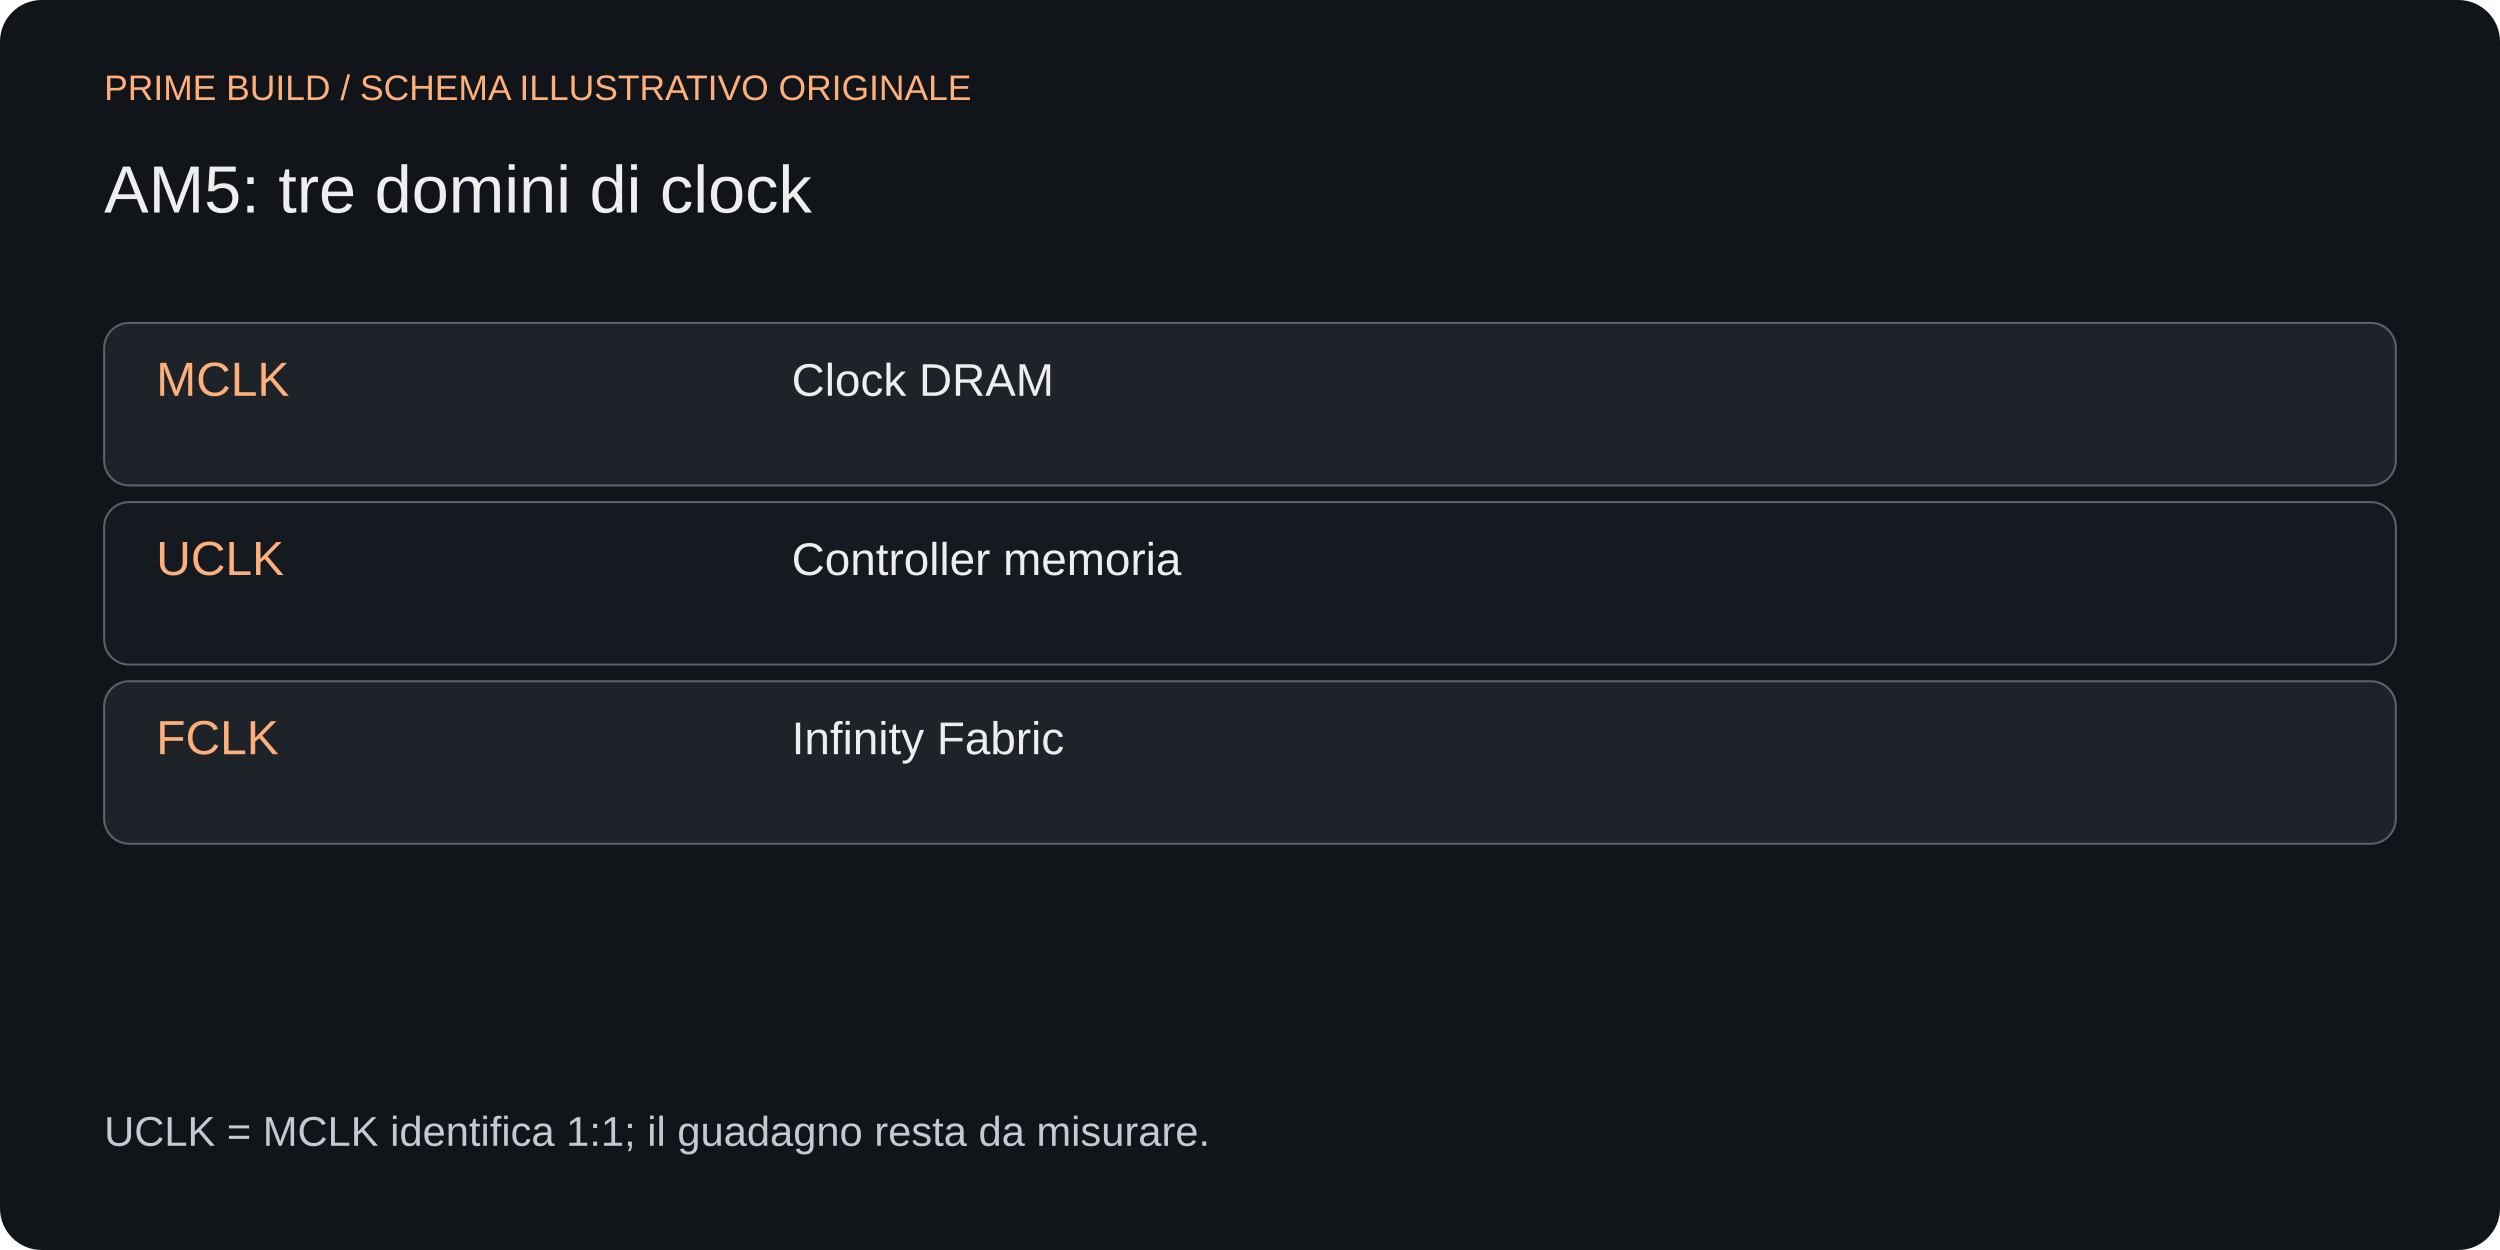
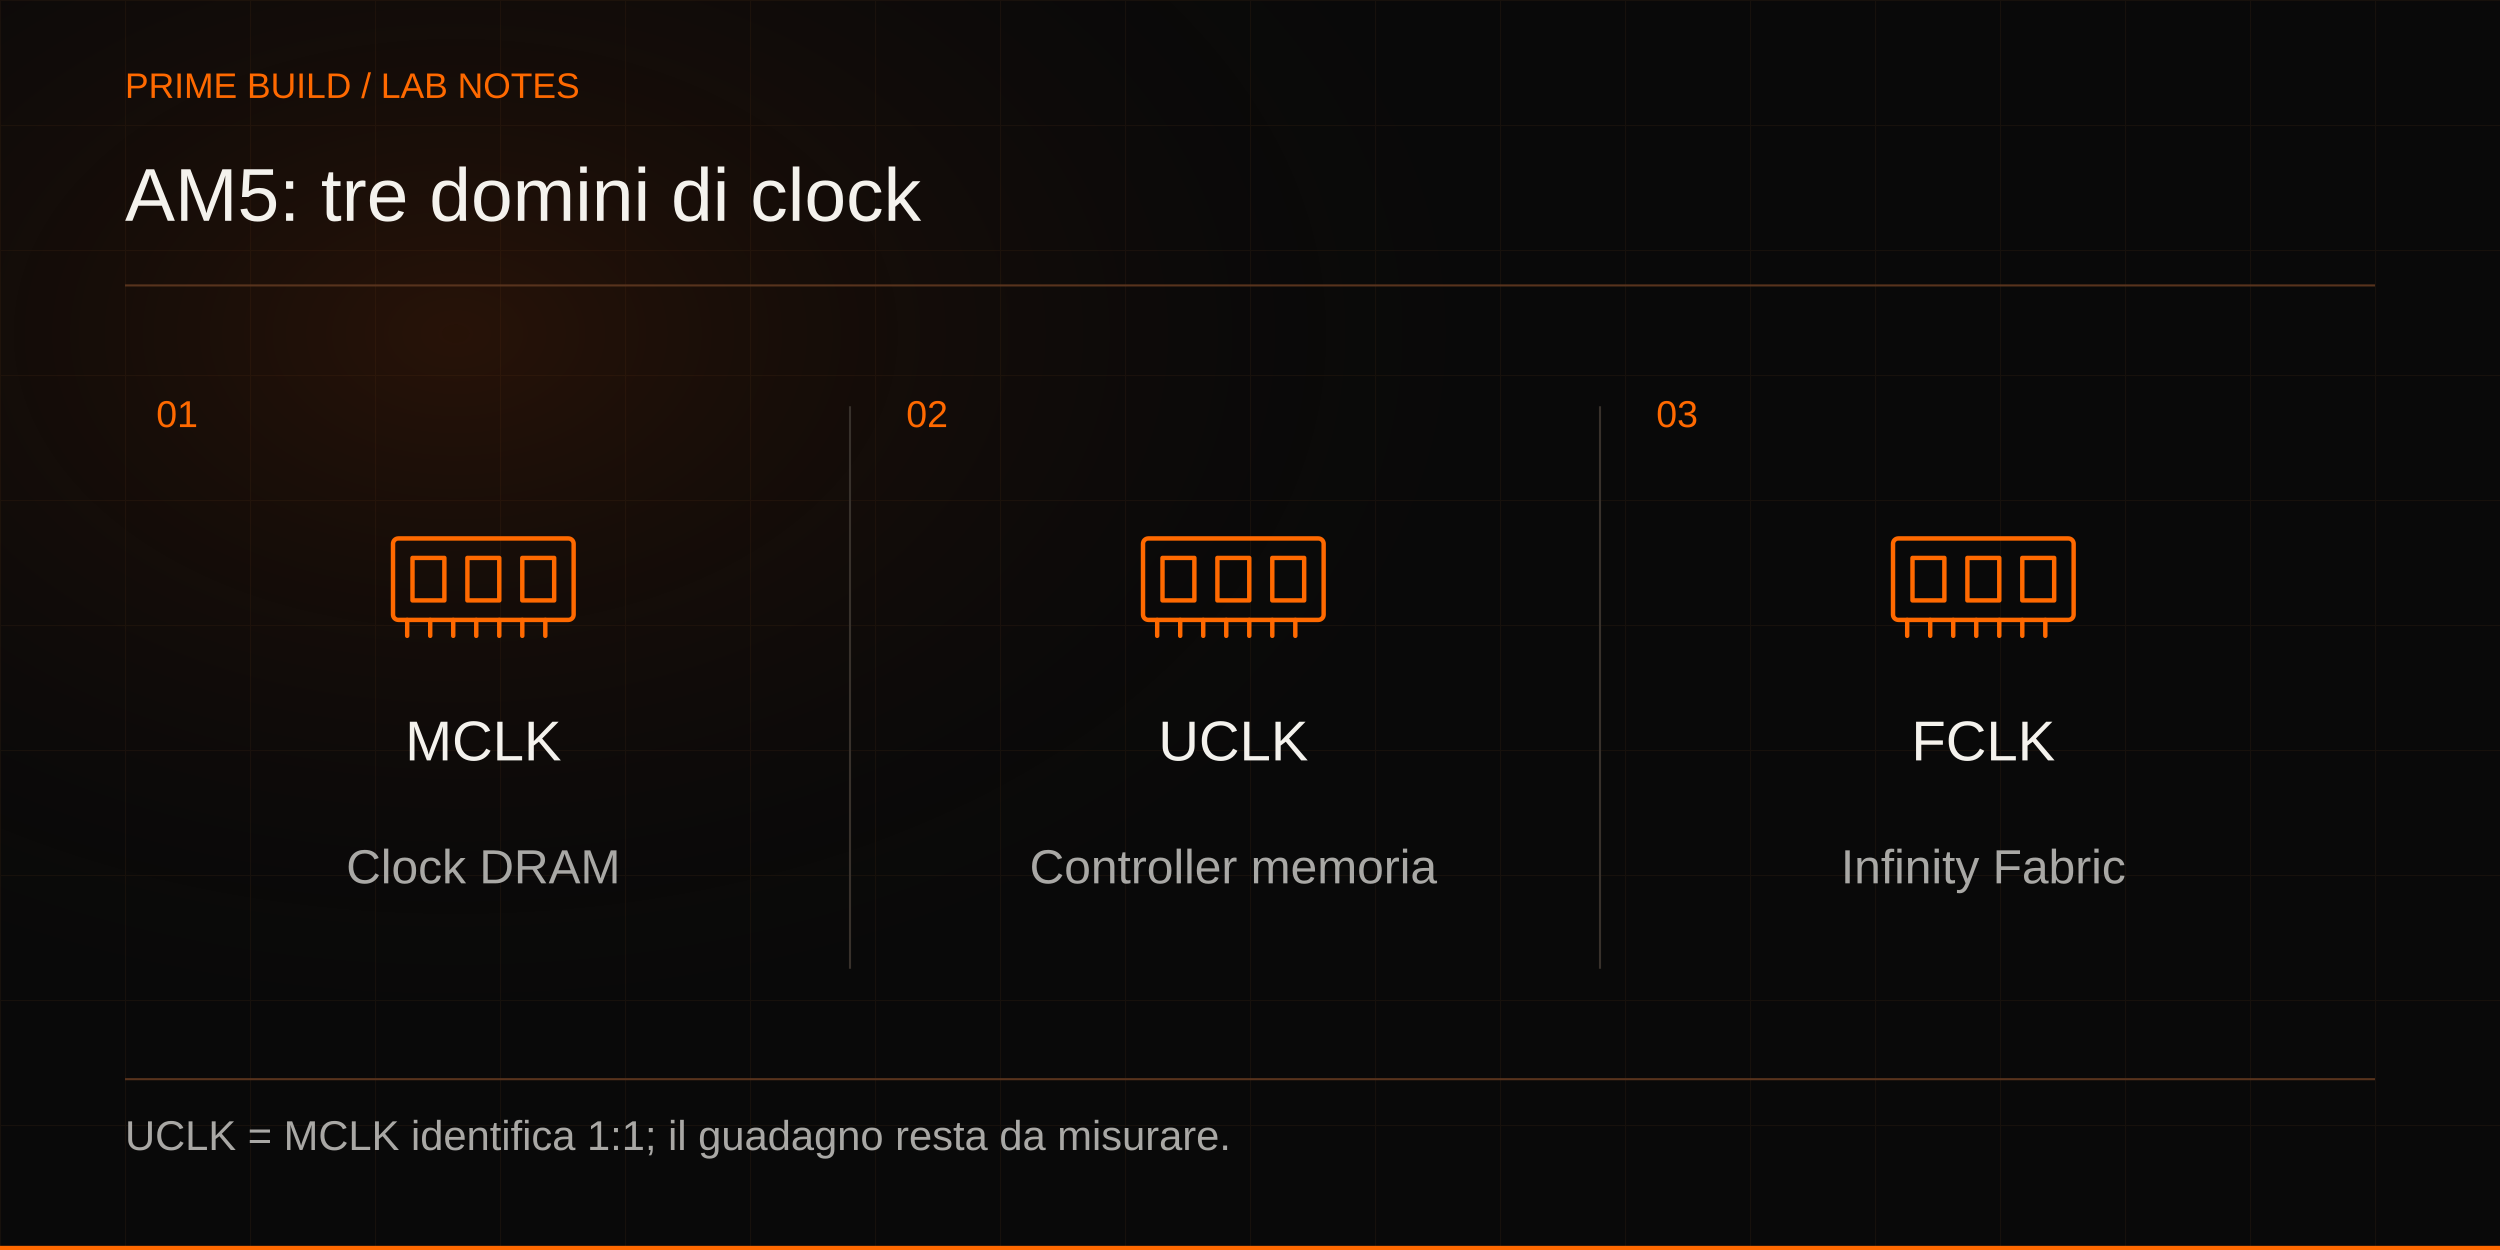
<svg xmlns="http://www.w3.org/2000/svg" width="1200" height="600" viewBox="0 0 1200 600">
  <defs>
-     <marker id="arrow" markerWidth="8" markerHeight="8" refX="7" refY="3" orient="auto">
-       <path d="M0 0L7 3L0 6" fill="#ff8b3d" />
-     </marker>
+     <pattern id="grid" width="60" height="60" patternUnits="userSpaceOnUse">
+       <path d="M60 0H0V60" fill="none" stroke="#b16b30" stroke-opacity=".085" />
+     </pattern>
+     <radialGradient id="glow">
+       <stop stop-color="#742a05" stop-opacity=".28" />
+       <stop offset="1" stop-color="#090909" stop-opacity="0" />
+     </radialGradient>
  </defs>
-   <rect width="1200" height="600" rx="20" fill="#11151a" />
+   <rect width="1200" height="600" fill="#090909" />
+   <rect width="1200" height="600" fill="url(#grid)" />
+   <ellipse cx="220" cy="160" rx="520" ry="350" fill="url(#glow)" />
  <g font-family="Arial, sans-serif">
-     <text x="50" y="48" font-size="17" fill="#ffb07a" text-anchor="start">PRIME BUILD / SCHEMA ILLUSTRATIVO ORIGINALE</text>
-     <text x="50" y="102" font-size="32" fill="#eee" text-anchor="start">AM5: tre domini di clock</text>
-     <rect x="50" y="155" width="1100" height="78" rx="12" fill="#1e2329" stroke="#59616d" />
-     <text x="75" y="190" font-size="23" fill="#ffb07a" text-anchor="start">MCLK</text>
-     <text x="380" y="190" font-size="22" fill="#eee" text-anchor="start">Clock DRAM</text>
-     <rect x="50" y="241" width="1100" height="78" rx="12" fill="#151a20" stroke="#59616d" />
-     <text x="75" y="276" font-size="23" fill="#ffb07a" text-anchor="start">UCLK</text>
-     <text x="380" y="276" font-size="22" fill="#eee" text-anchor="start">Controller memoria</text>
-     <rect x="50" y="327" width="1100" height="78" rx="12" fill="#1e2329" stroke="#59616d" />
-     <text x="75" y="362" font-size="23" fill="#ffb07a" text-anchor="start">FCLK</text>
-     <text x="380" y="362" font-size="22" fill="#eee" text-anchor="start">Infinity Fabric</text>
-     <text x="50" y="550" font-size="20" fill="#c4cad2" text-anchor="start">UCLK = MCLK identifica 1:1; il guadagno resta da misurare.</text>
+     <text x="60" y="47" font-size="17" fill="#ff6900" text-anchor="start">PRIME BUILD / LAB NOTES</text>
+     <text x="60" y="106" font-size="36" fill="#f4f2ed" text-anchor="start">AM5: tre domini di clock</text>
+     <path d="M60 137L1140 137" fill="none" stroke="#58331d" stroke-width="1" />
+     <text x="75" y="205" font-size="18" fill="#ff6900" text-anchor="start">01</text>
+     <g transform="translate(232 278) scale(0.85)" fill="none" stroke="#ff6900" stroke-width="2.5" stroke-linejoin="round" stroke-linecap="round">
+       <rect x="-51" y="-23" width="102" height="46" rx="3" />
+       <path d="M-43 23v9m13-9v9m13-9v9m13-9v9m13-9v9m13-9v9m13-9v9" />
+       <rect x="-40" y="-12" width="18" height="24" />
+       <rect x="-9" y="-12" width="18" height="24" />
+       <rect x="22" y="-12" width="18" height="24" />
+     </g>
+     <text x="232" y="365" font-size="27" fill="#f4f2ed" text-anchor="middle">MCLK</text>
+     <text x="232" y="424" font-size="23" fill="#a9a8a5" text-anchor="middle">Clock DRAM</text>
+     <path d="M408 195L408 465" fill="none" stroke="#38312b" stroke-width="1" />
+     <text x="435" y="205" font-size="18" fill="#ff6900" text-anchor="start">02</text>
+     <g transform="translate(592 278) scale(0.85)" fill="none" stroke="#ff6900" stroke-width="2.5" stroke-linejoin="round" stroke-linecap="round">
+       <rect x="-51" y="-23" width="102" height="46" rx="3" />
+       <path d="M-43 23v9m13-9v9m13-9v9m13-9v9m13-9v9m13-9v9m13-9v9" />
+       <rect x="-40" y="-12" width="18" height="24" />
+       <rect x="-9" y="-12" width="18" height="24" />
+       <rect x="22" y="-12" width="18" height="24" />
+     </g>
+     <text x="592" y="365" font-size="27" fill="#f4f2ed" text-anchor="middle">UCLK</text>
+     <text x="592" y="424" font-size="23" fill="#a9a8a5" text-anchor="middle">Controller memoria</text>
+     <path d="M768 195L768 465" fill="none" stroke="#38312b" stroke-width="1" />
+     <text x="795" y="205" font-size="18" fill="#ff6900" text-anchor="start">03</text>
+     <g transform="translate(952 278) scale(0.85)" fill="none" stroke="#ff6900" stroke-width="2.5" stroke-linejoin="round" stroke-linecap="round">
+       <rect x="-51" y="-23" width="102" height="46" rx="3" />
+       <path d="M-43 23v9m13-9v9m13-9v9m13-9v9m13-9v9m13-9v9m13-9v9" />
+       <rect x="-40" y="-12" width="18" height="24" />
+       <rect x="-9" y="-12" width="18" height="24" />
+       <rect x="22" y="-12" width="18" height="24" />
+     </g>
+     <text x="952" y="365" font-size="27" fill="#f4f2ed" text-anchor="middle">FCLK</text>
+     <text x="952" y="424" font-size="23" fill="#a9a8a5" text-anchor="middle">Infinity Fabric</text>
+     <path d="M60 518L1140 518" fill="none" stroke="#58331d" stroke-width="1" />
+     <text x="60" y="552" font-size="20" fill="#a9a8a5" text-anchor="start">UCLK = MCLK identifica 1:1; il guadagno resta da misurare.</text>
  </g>
+   <path d="M0 599H1200" stroke="#ff6900" stroke-width="2" />
</svg>
